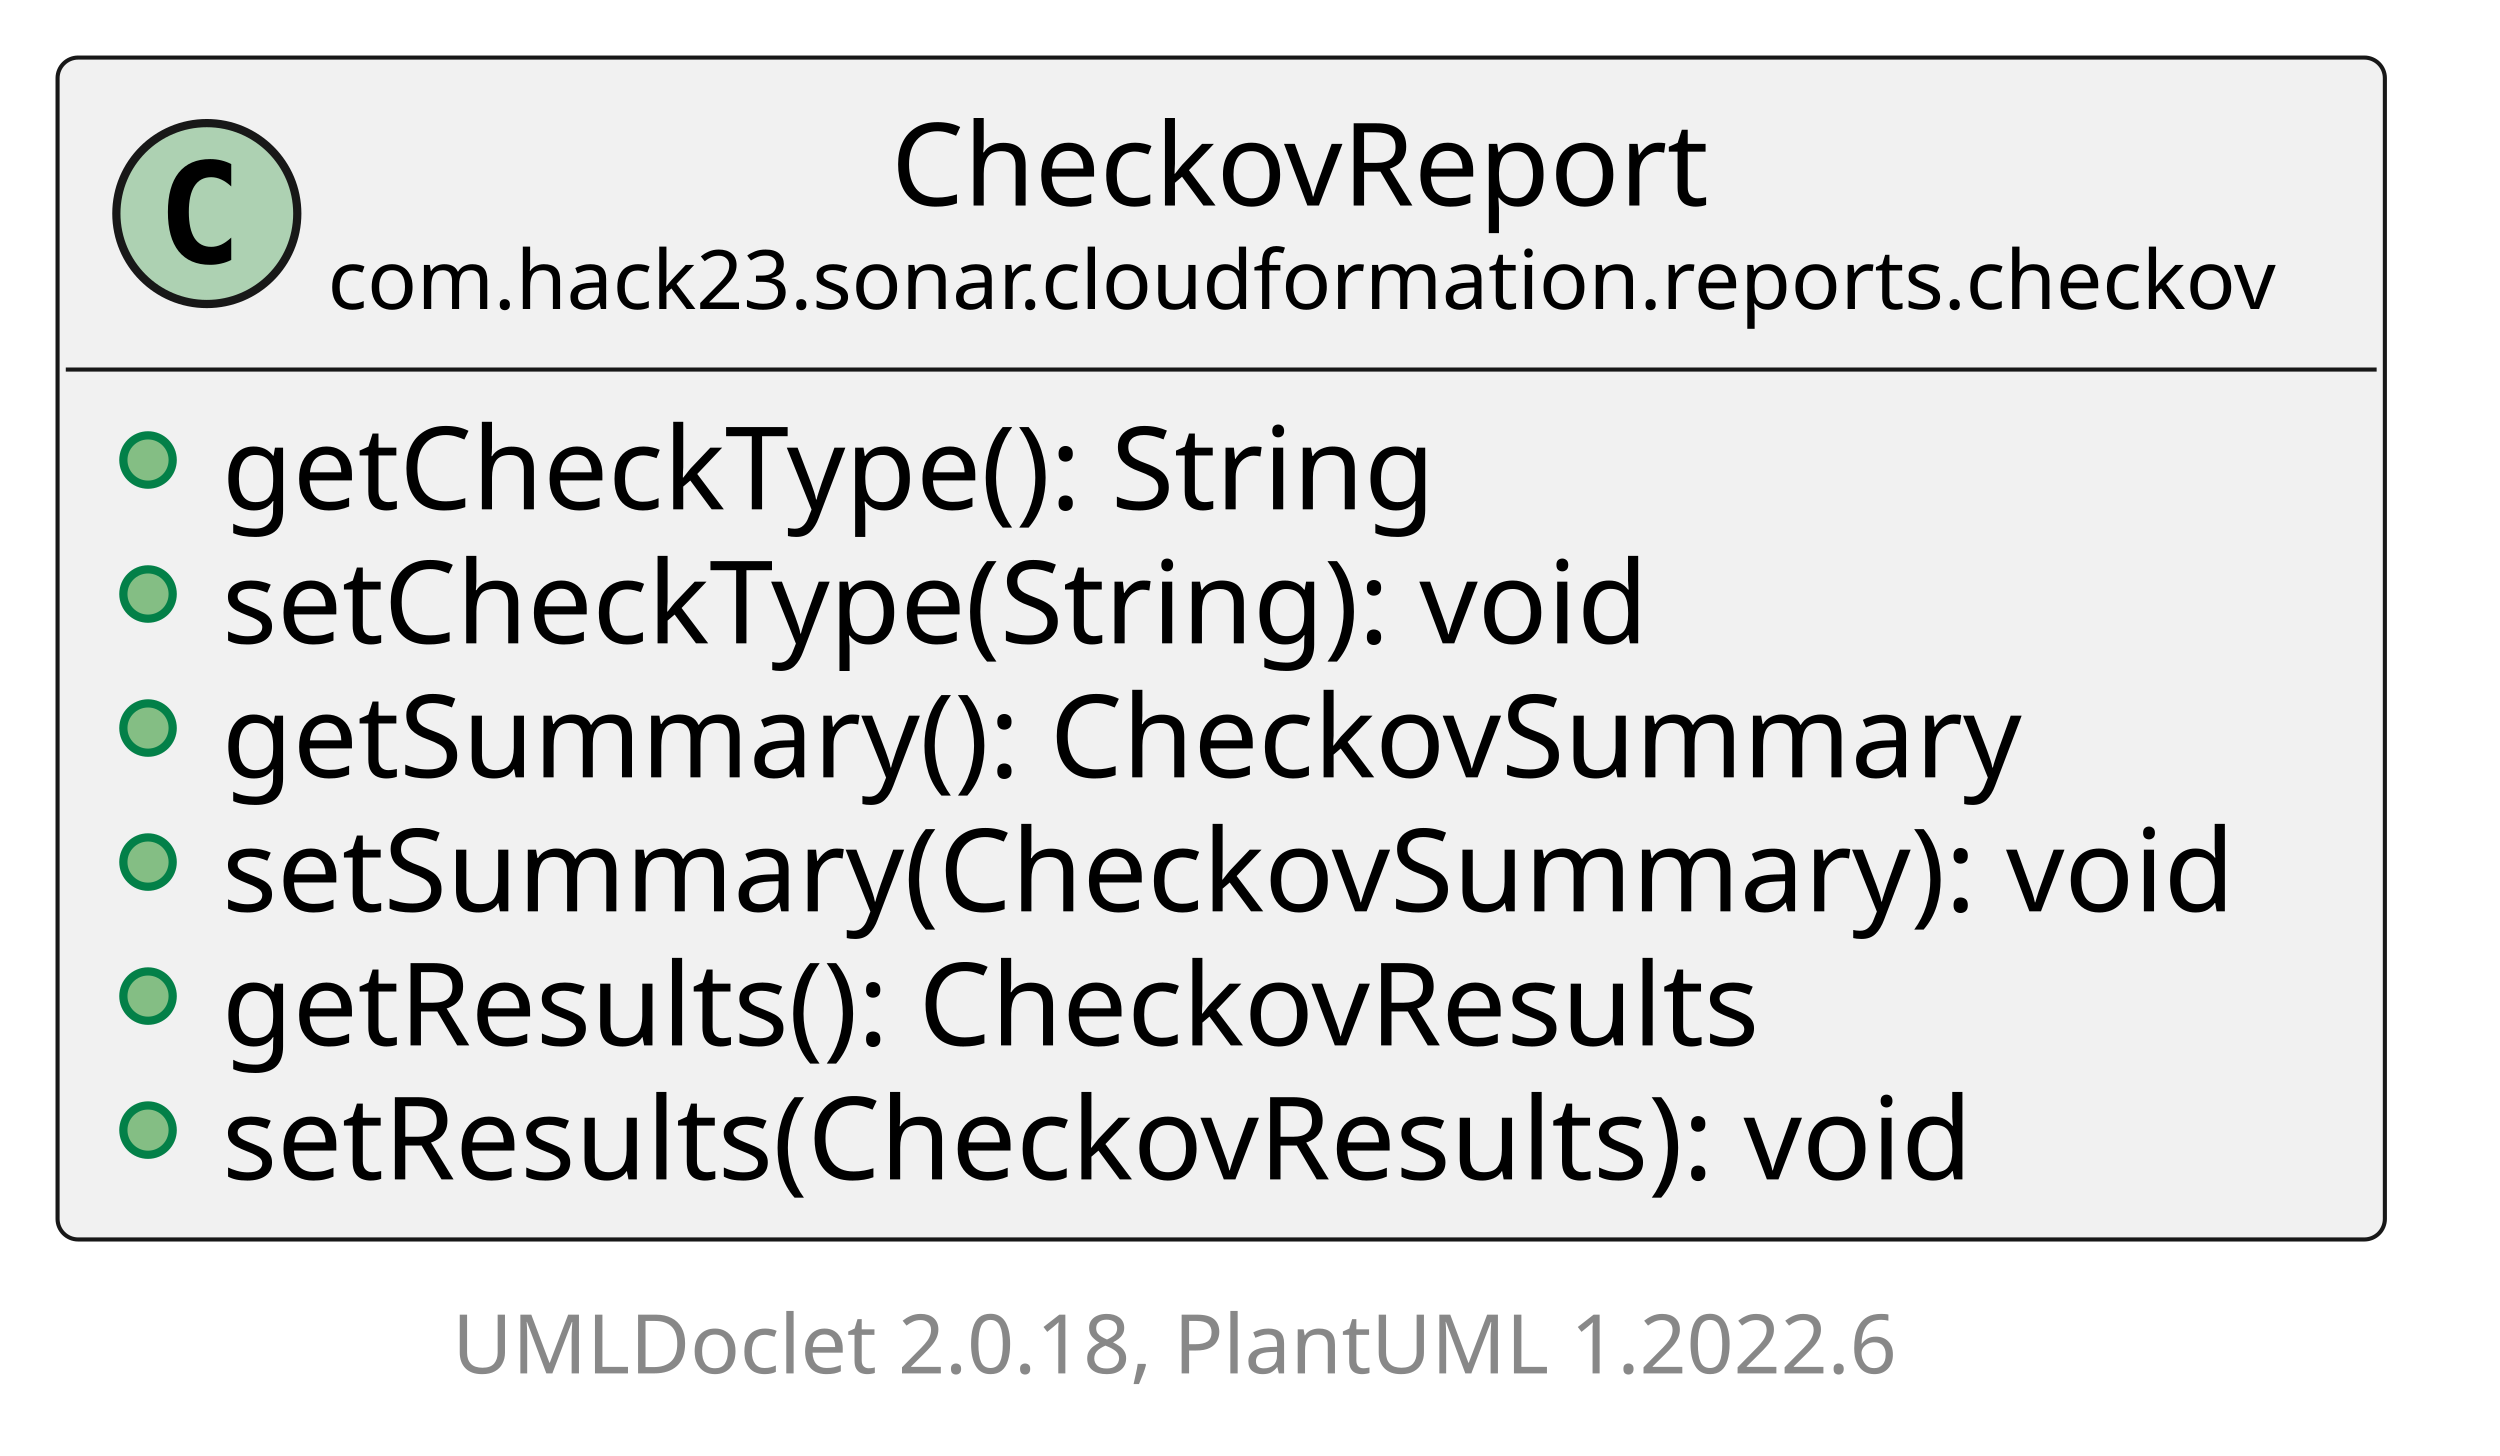
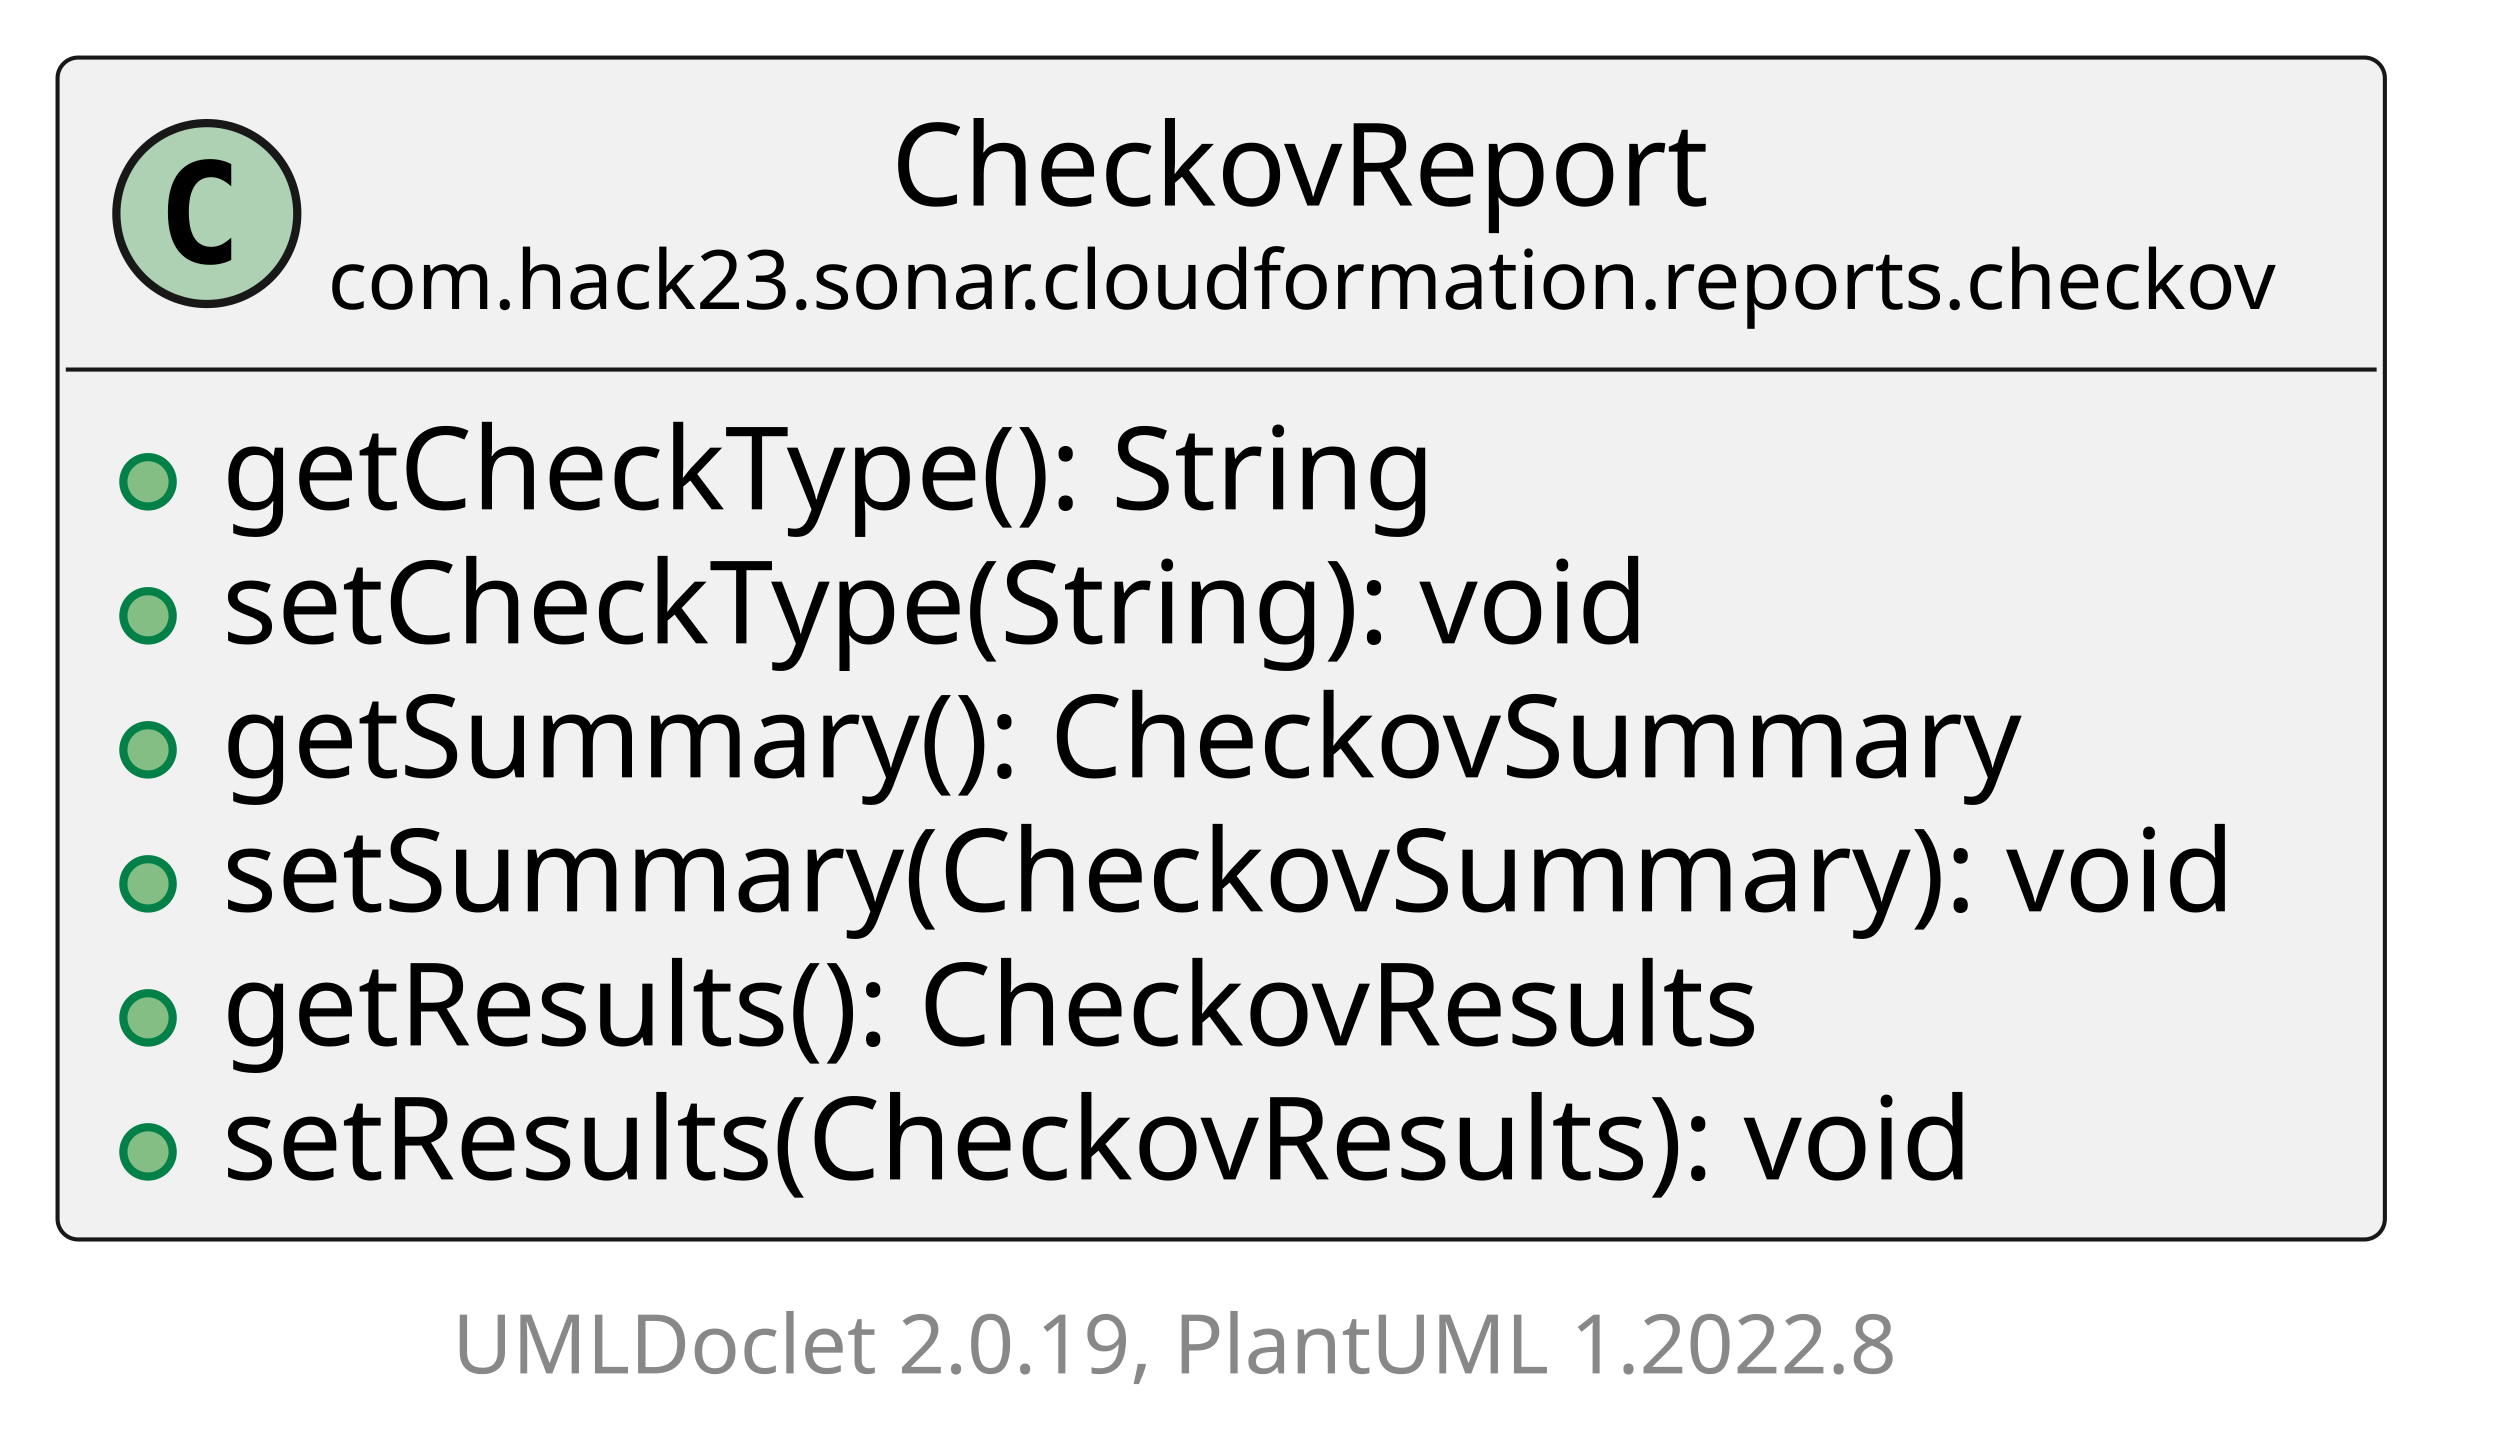
<svg xmlns="http://www.w3.org/2000/svg" xmlns:xlink="http://www.w3.org/1999/xlink" contentStyleType="text/css" height="177px" preserveAspectRatio="none" style="width:304px;height:177px;background:#FFFFFF;" version="1.1" viewBox="0 0 304 177" width="304px" zoomAndPan="magnify">
  <defs />
  <g>
    <a href="CheckovReport.html" target="_top" title="CheckovReport.html" xlink:actuate="onRequest" xlink:href="CheckovReport.html" xlink:show="new" xlink:title="CheckovReport.html" xlink:type="simple">
      <g id="elem_com.hack23.sonar.cloudformation.reports.checkov.CheckovReport">
        <rect codeLine="5" fill="#F1F1F1" height="143.719" id="com.hack23.sonar.cloudformation.reports.checkov.CheckovReport" rx="2.5" ry="2.5" style="stroke:#181818;stroke-width:0.5;" width="283" x="7" y="7" />
        <ellipse cx="25.15" cy="25.969" fill="#ADD1B2" rx="11" ry="11" style="stroke:#181818;stroke-width:1.0;" />
        <path d="M28.119,31.609 Q27.541,31.906 26.9,32.047 Q26.259,32.203 25.556,32.203 Q23.056,32.203 21.728,30.562 Q20.416,28.906 20.416,25.781 Q20.416,22.656 21.728,21 Q23.056,19.344 25.556,19.344 Q26.259,19.344 26.9,19.5 Q27.556,19.656 28.119,19.953 L28.119,22.672 Q27.494,22.094 26.9,21.828 Q26.306,21.547 25.681,21.547 Q24.337,21.547 23.65,22.625 Q22.962,23.688 22.962,25.781 Q22.962,27.875 23.65,28.953 Q24.337,30.016 25.681,30.016 Q26.306,30.016 26.9,29.75 Q27.494,29.469 28.119,28.891 L28.119,31.609 Z " fill="#000000" />
        <text fill="#000000" font-family="sans-serif" font-size="14" lengthAdjust="spacing" textLength="107" x="108.35" y="24.995">CheckovReport</text>
        <text fill="#000000" font-family="sans-serif" font-size="10" lengthAdjust="spacing" textLength="244" x="39.85" y="37.579">com.hack23.sonar.cloudformation.reports.checkov</text>
        <line style="stroke:#181818;stroke-width:0.5;" x1="8" x2="289" y1="44.938" y2="44.938" />
-         <ellipse cx="18" cy="55.938" fill="#84BE84" rx="3" ry="3" style="stroke:#038048;stroke-width:1.0;" />
+         <ellipse cx="18" cy="58.586" fill="#84BE84" rx="3" ry="3" style="stroke:#038048;stroke-width:1.0;" />
        <text fill="#000000" font-family="sans-serif" font-size="14" lengthAdjust="spacing" textLength="160" x="27" y="61.933">getCheckType(): String</text>
-         <ellipse cx="18" cy="72.234" fill="#84BE84" rx="3" ry="3" style="stroke:#038048;stroke-width:1.0;" />
+         <ellipse cx="18" cy="74.883" fill="#84BE84" rx="3" ry="3" style="stroke:#038048;stroke-width:1.0;" />
        <text fill="#000000" font-family="sans-serif" font-size="14" lengthAdjust="spacing" textLength="187" x="27" y="78.23">setCheckType(String): void</text>
-         <ellipse cx="18" cy="88.531" fill="#84BE84" rx="3" ry="3" style="stroke:#038048;stroke-width:1.0;" />
+         <ellipse cx="18" cy="91.18" fill="#84BE84" rx="3" ry="3" style="stroke:#038048;stroke-width:1.0;" />
        <text fill="#000000" font-family="sans-serif" font-size="14" lengthAdjust="spacing" textLength="230" x="27" y="94.526">getSummary(): CheckovSummary</text>
-         <ellipse cx="18" cy="104.828" fill="#84BE84" rx="3" ry="3" style="stroke:#038048;stroke-width:1.0;" />
+         <ellipse cx="18" cy="107.477" fill="#84BE84" rx="3" ry="3" style="stroke:#038048;stroke-width:1.0;" />
        <text fill="#000000" font-family="sans-serif" font-size="14" lengthAdjust="spacing" textLength="257" x="27" y="110.823">setSummary(CheckovSummary): void</text>
-         <ellipse cx="18" cy="121.125" fill="#84BE84" rx="3" ry="3" style="stroke:#038048;stroke-width:1.0;" />
+         <ellipse cx="18" cy="123.773" fill="#84BE84" rx="3" ry="3" style="stroke:#038048;stroke-width:1.0;" />
        <text fill="#000000" font-family="sans-serif" font-size="14" lengthAdjust="spacing" textLength="206" x="27" y="127.12">getResults(): CheckovResults</text>
-         <ellipse cx="18" cy="137.422" fill="#84BE84" rx="3" ry="3" style="stroke:#038048;stroke-width:1.0;" />
+         <ellipse cx="18" cy="140.07" fill="#84BE84" rx="3" ry="3" style="stroke:#038048;stroke-width:1.0;" />
        <text fill="#000000" font-family="sans-serif" font-size="14" lengthAdjust="spacing" textLength="233" x="27" y="143.417">setResults(CheckovResults): void</text>
      </g>
    </a>
-     <rect height="11.641" style="stroke:#00000000;stroke-width:1.0;fill:none;" width="186" x="55" y="157.719" />
-     <text fill="#888888" font-family="sans-serif" font-size="10" lengthAdjust="spacing" textLength="186" x="55" y="167.001">UMLDoclet 2.0.18, PlantUML 1.2022.6</text>
+     <rect fill="none" height="11.641" style="stroke:none;stroke-width:1.0;" width="186" x="55" y="157.719" />
+     <text fill="#888888" font-family="sans-serif" font-size="10" lengthAdjust="spacing" textLength="186" x="55" y="167.001">UMLDoclet 2.0.19, PlantUML 1.2022.8</text>
  </g>
</svg>
